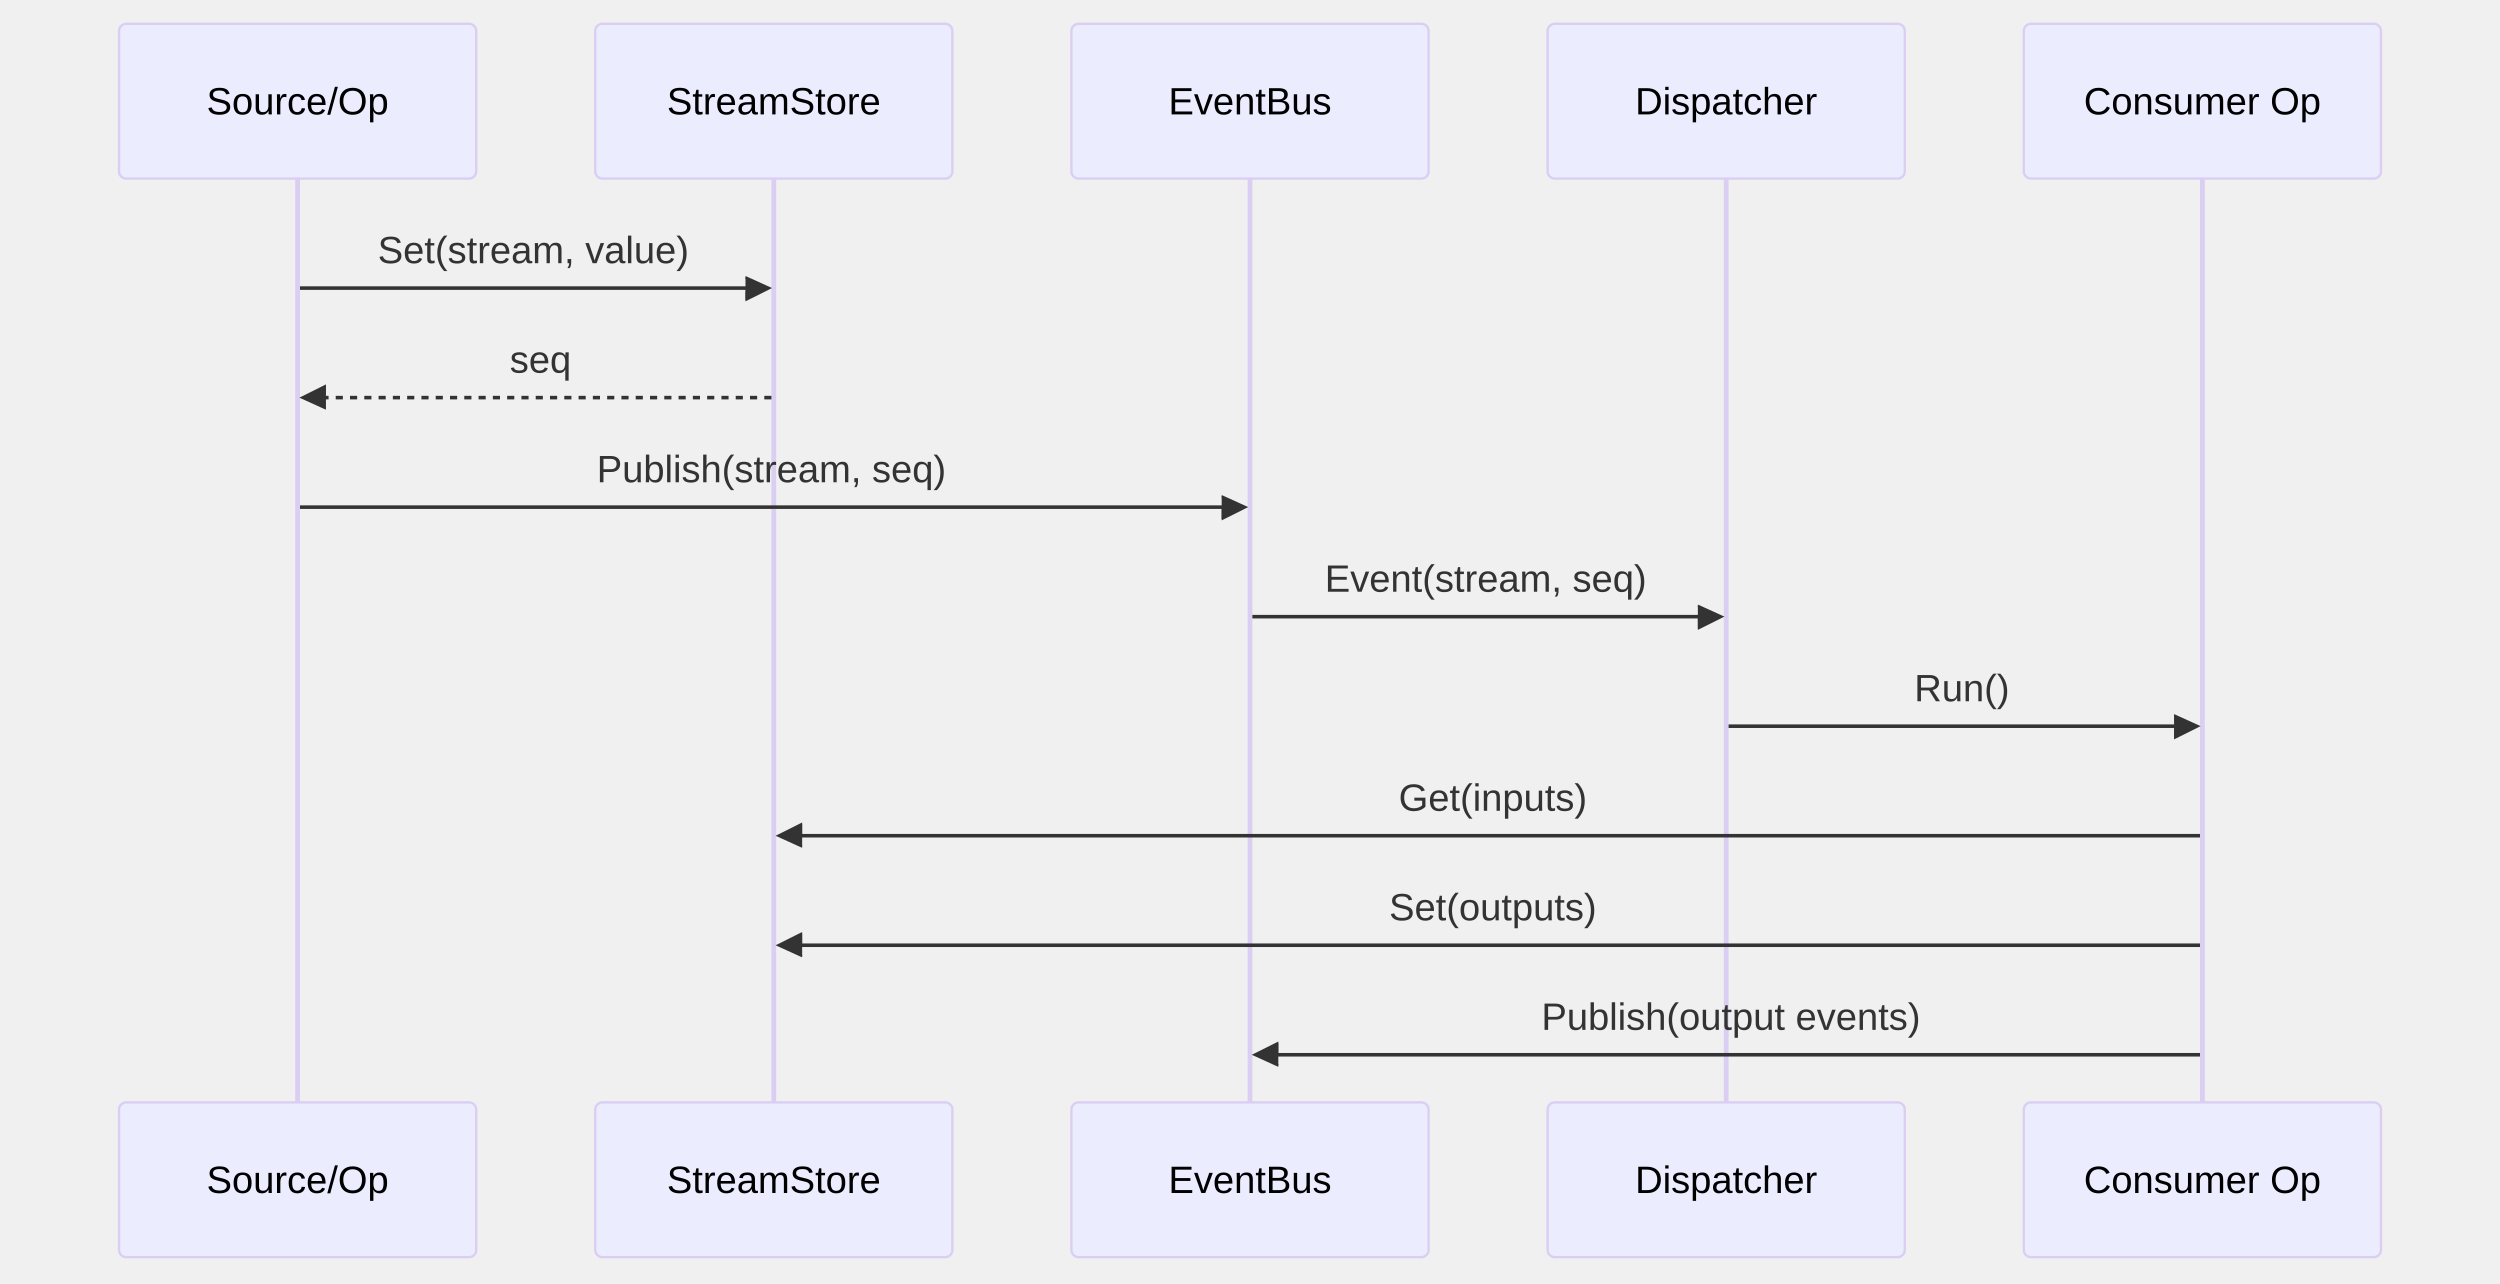
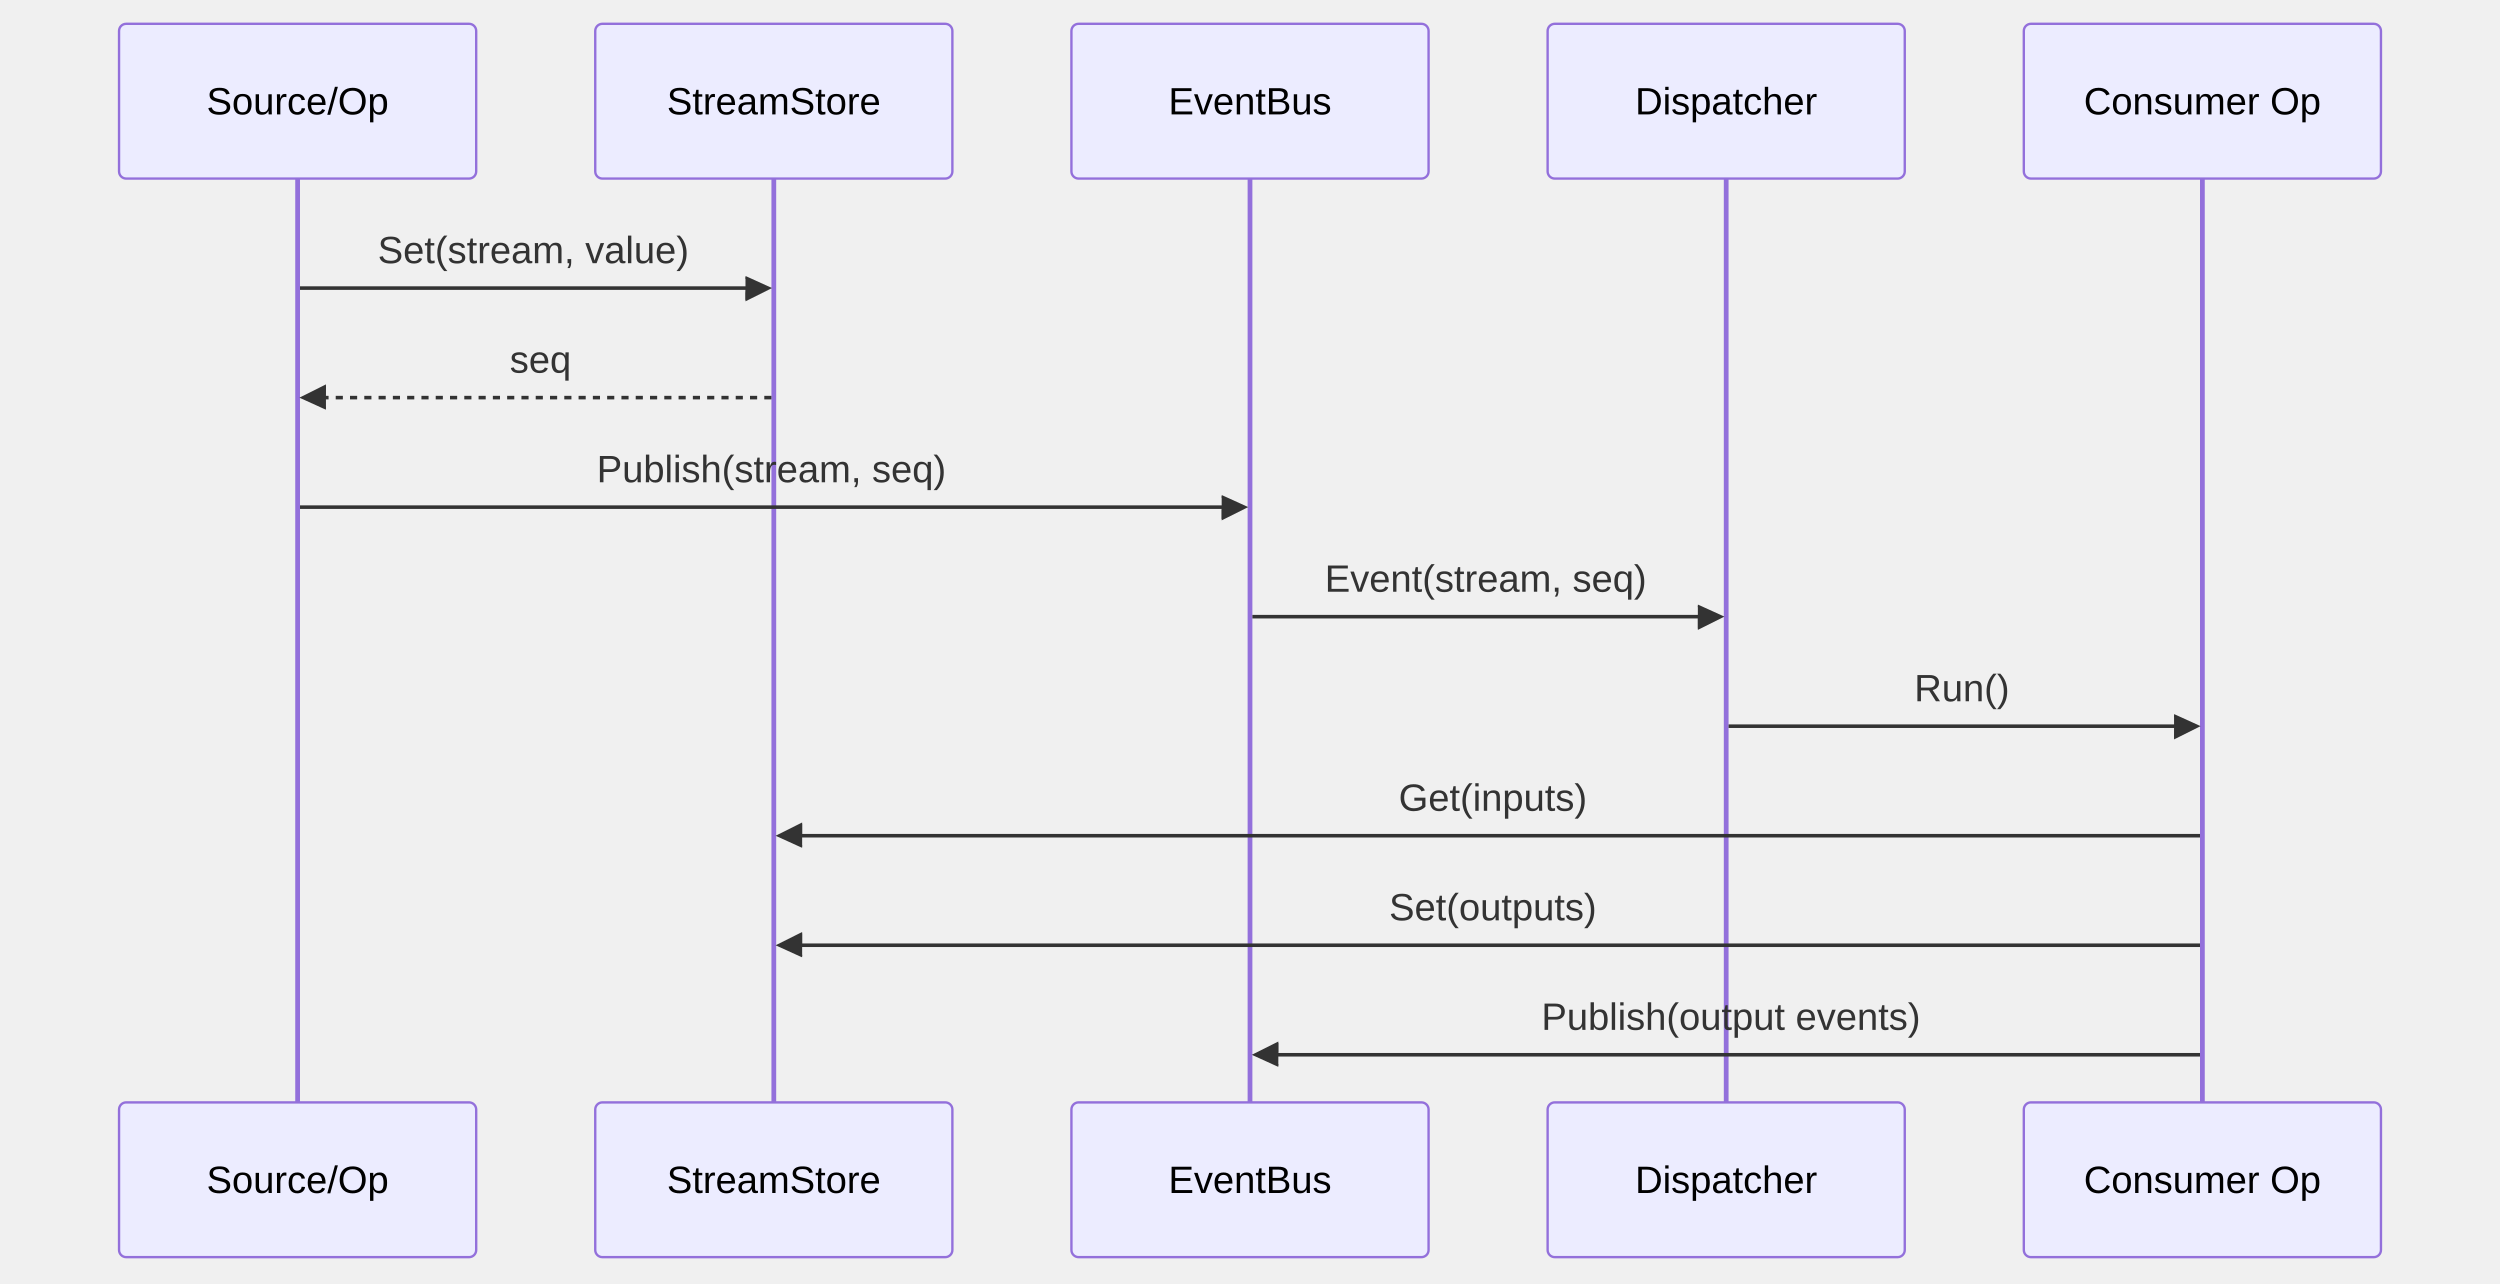
<svg xmlns="http://www.w3.org/2000/svg" id="my-svg" width="100%" style="max-width: 1050px; background-color: white;" viewBox="-50 -10 1050 539" role="graphics-document document" aria-roledescription="sequence">
  <g>
    <rect x="800" y="453" fill="#eaeaea" stroke="#666" width="150" height="65" name="C" rx="3" ry="3" class="actor actor-bottom" />
    <text x="875" y="485.5" dominant-baseline="central" alignment-baseline="central" class="actor actor-box" style="text-anchor: middle; font-size: 16px; font-weight: 400;">
      <tspan x="875" dy="0">Consumer Op</tspan>
    </text>
  </g>
  <g>
    <rect x="600" y="453" fill="#eaeaea" stroke="#666" width="150" height="65" name="D" rx="3" ry="3" class="actor actor-bottom" />
    <text x="675" y="485.5" dominant-baseline="central" alignment-baseline="central" class="actor actor-box" style="text-anchor: middle; font-size: 16px; font-weight: 400;">
      <tspan x="675" dy="0">Dispatcher</tspan>
    </text>
  </g>
  <g>
    <rect x="400" y="453" fill="#eaeaea" stroke="#666" width="150" height="65" name="Bus" rx="3" ry="3" class="actor actor-bottom" />
    <text x="475" y="485.5" dominant-baseline="central" alignment-baseline="central" class="actor actor-box" style="text-anchor: middle; font-size: 16px; font-weight: 400;">
      <tspan x="475" dy="0">EventBus</tspan>
    </text>
  </g>
  <g>
    <rect x="200" y="453" fill="#eaeaea" stroke="#666" width="150" height="65" name="Store" rx="3" ry="3" class="actor actor-bottom" />
    <text x="275" y="485.5" dominant-baseline="central" alignment-baseline="central" class="actor actor-box" style="text-anchor: middle; font-size: 16px; font-weight: 400;">
      <tspan x="275" dy="0">StreamStore</tspan>
    </text>
  </g>
  <g>
    <rect x="0" y="453" fill="#eaeaea" stroke="#666" width="150" height="65" name="S" rx="3" ry="3" class="actor actor-bottom" />
    <text x="75" y="485.5" dominant-baseline="central" alignment-baseline="central" class="actor actor-box" style="text-anchor: middle; font-size: 16px; font-weight: 400;">
      <tspan x="75" dy="0">Source/Op</tspan>
    </text>
  </g>
  <g>
-     <line id="actor4" x1="875" y1="65" x2="875" y2="453" class="actor-line 200" stroke-width="0.5px" stroke="#999" name="C" />
-     <g id="root-4">
+     <line id="actor4" x1="875" y1="65" x2="875" y2="453" class="actor-line 200" stroke-width="0.5px" stroke="#999" name="C" data-et="life-line" data-id="C" />
+     <g id="root-4" data-et="participant" data-type="participant" data-id="C">
      <rect x="800" y="0" fill="#eaeaea" stroke="#666" width="150" height="65" name="C" rx="3" ry="3" class="actor actor-top" />
      <text x="875" y="32.5" dominant-baseline="central" alignment-baseline="central" class="actor actor-box" style="text-anchor: middle; font-size: 16px; font-weight: 400;">
        <tspan x="875" dy="0">Consumer Op</tspan>
      </text>
    </g>
  </g>
  <g>
-     <line id="actor3" x1="675" y1="65" x2="675" y2="453" class="actor-line 200" stroke-width="0.5px" stroke="#999" name="D" />
-     <g id="root-3">
+     <line id="actor3" x1="675" y1="65" x2="675" y2="453" class="actor-line 200" stroke-width="0.5px" stroke="#999" name="D" data-et="life-line" data-id="D" />
+     <g id="root-3" data-et="participant" data-type="participant" data-id="D">
      <rect x="600" y="0" fill="#eaeaea" stroke="#666" width="150" height="65" name="D" rx="3" ry="3" class="actor actor-top" />
      <text x="675" y="32.5" dominant-baseline="central" alignment-baseline="central" class="actor actor-box" style="text-anchor: middle; font-size: 16px; font-weight: 400;">
        <tspan x="675" dy="0">Dispatcher</tspan>
      </text>
    </g>
  </g>
  <g>
-     <line id="actor2" x1="475" y1="65" x2="475" y2="453" class="actor-line 200" stroke-width="0.5px" stroke="#999" name="Bus" />
-     <g id="root-2">
+     <line id="actor2" x1="475" y1="65" x2="475" y2="453" class="actor-line 200" stroke-width="0.5px" stroke="#999" name="Bus" data-et="life-line" data-id="Bus" />
+     <g id="root-2" data-et="participant" data-type="participant" data-id="Bus">
      <rect x="400" y="0" fill="#eaeaea" stroke="#666" width="150" height="65" name="Bus" rx="3" ry="3" class="actor actor-top" />
      <text x="475" y="32.5" dominant-baseline="central" alignment-baseline="central" class="actor actor-box" style="text-anchor: middle; font-size: 16px; font-weight: 400;">
        <tspan x="475" dy="0">EventBus</tspan>
      </text>
    </g>
  </g>
  <g>
-     <line id="actor1" x1="275" y1="65" x2="275" y2="453" class="actor-line 200" stroke-width="0.5px" stroke="#999" name="Store" />
-     <g id="root-1">
+     <line id="actor1" x1="275" y1="65" x2="275" y2="453" class="actor-line 200" stroke-width="0.5px" stroke="#999" name="Store" data-et="life-line" data-id="Store" />
+     <g id="root-1" data-et="participant" data-type="participant" data-id="Store">
      <rect x="200" y="0" fill="#eaeaea" stroke="#666" width="150" height="65" name="Store" rx="3" ry="3" class="actor actor-top" />
      <text x="275" y="32.5" dominant-baseline="central" alignment-baseline="central" class="actor actor-box" style="text-anchor: middle; font-size: 16px; font-weight: 400;">
        <tspan x="275" dy="0">StreamStore</tspan>
      </text>
    </g>
  </g>
  <g>
-     <line id="actor0" x1="75" y1="65" x2="75" y2="453" class="actor-line 200" stroke-width="0.5px" stroke="#999" name="S" />
-     <g id="root-0">
+     <line id="actor0" x1="75" y1="65" x2="75" y2="453" class="actor-line 200" stroke-width="0.5px" stroke="#999" name="S" data-et="life-line" data-id="S" />
+     <g id="root-0" data-et="participant" data-type="participant" data-id="S">
      <rect x="0" y="0" fill="#eaeaea" stroke="#666" width="150" height="65" name="S" rx="3" ry="3" class="actor actor-top" />
      <text x="75" y="32.5" dominant-baseline="central" alignment-baseline="central" class="actor actor-box" style="text-anchor: middle; font-size: 16px; font-weight: 400;">
        <tspan x="75" dy="0">Source/Op</tspan>
      </text>
    </g>
  </g>
-   <style>#my-svg{font-family:"trebuchet ms",verdana,arial,sans-serif;font-size:16px;fill:#333;}@keyframes edge-animation-frame{from{stroke-dashoffset:0;}}@keyframes dash{to{stroke-dashoffset:0;}}#my-svg .edge-animation-slow{stroke-dasharray:9,5!important;stroke-dashoffset:900;animation:dash 50s linear infinite;stroke-linecap:round;}#my-svg .edge-animation-fast{stroke-dasharray:9,5!important;stroke-dashoffset:900;animation:dash 20s linear infinite;stroke-linecap:round;}#my-svg .error-icon{fill:#552222;}#my-svg .error-text{fill:#552222;stroke:#552222;}#my-svg .edge-thickness-normal{stroke-width:1px;}#my-svg .edge-thickness-thick{stroke-width:3.5px;}#my-svg .edge-pattern-solid{stroke-dasharray:0;}#my-svg .edge-thickness-invisible{stroke-width:0;fill:none;}#my-svg .edge-pattern-dashed{stroke-dasharray:3;}#my-svg .edge-pattern-dotted{stroke-dasharray:2;}#my-svg .marker{fill:#333333;stroke:#333333;}#my-svg .marker.cross{stroke:#333333;}#my-svg svg{font-family:"trebuchet ms",verdana,arial,sans-serif;font-size:16px;}#my-svg p{margin:0;}#my-svg .actor{stroke:hsl(259.626, 59.777%, 87.902%);fill:#ECECFF;}#my-svg text.actor&gt;tspan{fill:black;stroke:none;}#my-svg .actor-line{stroke:hsl(259.626, 59.777%, 87.902%);}#my-svg .innerArc{stroke-width:1.5;stroke-dasharray:none;}#my-svg .messageLine0{stroke-width:1.5;stroke-dasharray:none;stroke:#333;}#my-svg .messageLine1{stroke-width:1.5;stroke-dasharray:2,2;stroke:#333;}#my-svg #arrowhead path{fill:#333;stroke:#333;}#my-svg .sequenceNumber{fill:white;}#my-svg #sequencenumber{fill:#333;}#my-svg #crosshead path{fill:#333;stroke:#333;}#my-svg .messageText{fill:#333;stroke:none;}#my-svg .labelBox{stroke:hsl(259.626, 59.777%, 87.902%);fill:#ECECFF;}#my-svg .labelText,#my-svg .labelText&gt;tspan{fill:black;stroke:none;}#my-svg .loopText,#my-svg .loopText&gt;tspan{fill:black;stroke:none;}#my-svg .loopLine{stroke-width:2px;stroke-dasharray:2,2;stroke:hsl(259.626, 59.777%, 87.902%);fill:hsl(259.626, 59.777%, 87.902%);}#my-svg .note{stroke:#aaaa33;fill:#fff5ad;}#my-svg .noteText,#my-svg .noteText&gt;tspan{fill:black;stroke:none;}#my-svg .activation0{fill:#f4f4f4;stroke:#666;}#my-svg .activation1{fill:#f4f4f4;stroke:#666;}#my-svg .activation2{fill:#f4f4f4;stroke:#666;}#my-svg .actorPopupMenu{position:absolute;}#my-svg .actorPopupMenuPanel{position:absolute;fill:#ECECFF;box-shadow:0px 8px 16px 0px rgba(0,0,0,0.2);filter:drop-shadow(3px 5px 2px rgb(0 0 0 / 0.4));}#my-svg .actor-man line{stroke:hsl(259.626, 59.777%, 87.902%);fill:#ECECFF;}#my-svg .actor-man circle,#my-svg line{stroke:hsl(259.626, 59.777%, 87.902%);fill:#ECECFF;stroke-width:2px;}#my-svg :root{--mermaid-font-family:"trebuchet ms",verdana,arial,sans-serif;}</style>
+   <style>#my-svg{font-family:"trebuchet ms",verdana,arial,sans-serif;font-size:16px;fill:#333;}@keyframes edge-animation-frame{from{stroke-dashoffset:0;}}@keyframes dash{to{stroke-dashoffset:0;}}#my-svg .edge-animation-slow{stroke-dasharray:9,5!important;stroke-dashoffset:900;animation:dash 50s linear infinite;stroke-linecap:round;}#my-svg .edge-animation-fast{stroke-dasharray:9,5!important;stroke-dashoffset:900;animation:dash 20s linear infinite;stroke-linecap:round;}#my-svg .error-icon{fill:#552222;}#my-svg .error-text{fill:#552222;stroke:#552222;}#my-svg .edge-thickness-normal{stroke-width:1px;}#my-svg .edge-thickness-thick{stroke-width:3.5px;}#my-svg .edge-pattern-solid{stroke-dasharray:0;}#my-svg .edge-thickness-invisible{stroke-width:0;fill:none;}#my-svg .edge-pattern-dashed{stroke-dasharray:3;}#my-svg .edge-pattern-dotted{stroke-dasharray:2;}#my-svg .marker{fill:#333333;stroke:#333333;}#my-svg .marker.cross{stroke:#333333;}#my-svg svg{font-family:"trebuchet ms",verdana,arial,sans-serif;font-size:16px;}#my-svg p{margin:0;}#my-svg .actor{stroke:#9370DB;fill:#ECECFF;stroke-width:1;}#my-svg rect.actor.outer-path[data-look="neo"]{filter:drop-shadow(1px 2px 2px rgba(185, 185, 185, 1));}#my-svg rect.note[data-look="neo"]{stroke:#aaaa33;fill:#fff5ad;filter:drop-shadow(1px 2px 2px rgba(185, 185, 185, 1));}#my-svg text.actor&gt;tspan{fill:black;stroke:none;}#my-svg .actor-line{stroke:#9370DB;}#my-svg .innerArc{stroke-width:1.5;stroke-dasharray:none;}#my-svg .messageLine0{stroke-width:1.5;stroke-dasharray:none;stroke:#333;}#my-svg .messageLine1{stroke-width:1.5;stroke-dasharray:2,2;stroke:#333;}#my-svg [id$="-arrowhead"] path{fill:#333;stroke:#333;}#my-svg .sequenceNumber{fill:white;}#my-svg [id$="-sequencenumber"]{fill:#333;}#my-svg [id$="-crosshead"] path{fill:#333;stroke:#333;}#my-svg .messageText{fill:#333;stroke:none;}#my-svg .labelBox{stroke:#9370DB;fill:#ECECFF;filter:none;}#my-svg .labelText,#my-svg .labelText&gt;tspan{fill:black;stroke:none;}#my-svg .loopText,#my-svg .loopText&gt;tspan{fill:black;stroke:none;}#my-svg .loopLine{stroke-width:2px;stroke-dasharray:2,2;stroke:#9370DB;fill:#9370DB;}#my-svg .note{stroke:#aaaa33;fill:#fff5ad;}#my-svg .noteText,#my-svg .noteText&gt;tspan{fill:black;stroke:none;font-weight:normal;}#my-svg .activation0{fill:#f4f4f4;stroke:#666;}#my-svg .activation1{fill:#f4f4f4;stroke:#666;}#my-svg .activation2{fill:#f4f4f4;stroke:#666;}#my-svg .actorPopupMenu{position:absolute;}#my-svg .actorPopupMenuPanel{position:absolute;fill:#ECECFF;box-shadow:0px 8px 16px 0px rgba(0,0,0,0.2);filter:drop-shadow(3px 5px 2px rgb(0 0 0 / 0.4));}#my-svg .actor-man circle,#my-svg line{fill:#ECECFF;stroke-width:2px;}#my-svg g rect.rect{filter:drop-shadow(1px 2px 2px rgba(185, 185, 185, 1));stroke:#9370DB;}#my-svg .node .neo-node{stroke:#9370DB;}#my-svg [data-look="neo"].node rect,#my-svg [data-look="neo"].cluster rect,#my-svg [data-look="neo"].node polygon{stroke:#9370DB;filter:drop-shadow(1px 2px 2px rgba(185, 185, 185, 1));}#my-svg [data-look="neo"].node path{stroke:#9370DB;stroke-width:1px;}#my-svg [data-look="neo"].node .outer-path{filter:drop-shadow(1px 2px 2px rgba(185, 185, 185, 1));}#my-svg [data-look="neo"].node .neo-line path{stroke:#9370DB;filter:none;}#my-svg [data-look="neo"].node circle{stroke:#9370DB;filter:drop-shadow(1px 2px 2px rgba(185, 185, 185, 1));}#my-svg [data-look="neo"].node circle .state-start{fill:#000000;}#my-svg [data-look="neo"].icon-shape .icon{fill:#9370DB;filter:drop-shadow(1px 2px 2px rgba(185, 185, 185, 1));}#my-svg [data-look="neo"].icon-shape .icon-neo path{stroke:#9370DB;filter:drop-shadow(1px 2px 2px rgba(185, 185, 185, 1));}#my-svg :root{--mermaid-font-family:"trebuchet ms",verdana,arial,sans-serif;}</style>
  <g />
  <defs>
-     <symbol id="computer" width="24" height="24">
+     <symbol id="my-svg-computer" width="24" height="24">
      <path transform="scale(.5)" d="M2 2v13h20v-13h-20zm18 11h-16v-9h16v9zm-10.228 6l.466-1h3.524l.467 1h-4.457zm14.228 3h-24l2-6h2.104l-1.33 4h18.45l-1.297-4h2.073l2 6zm-5-10h-14v-7h14v7z" />
    </symbol>
  </defs>
  <defs>
-     <symbol id="database" fill-rule="evenodd" clip-rule="evenodd">
+     <symbol id="my-svg-database" fill-rule="evenodd" clip-rule="evenodd">
      <path transform="scale(.5)" d="M12.258.001l.256.004.255.005.253.008.251.01.249.012.247.015.246.016.242.019.241.02.239.023.236.024.233.027.231.028.229.031.225.032.223.034.22.036.217.038.214.04.211.041.208.043.205.045.201.046.198.048.194.05.191.051.187.053.183.054.18.056.175.057.172.059.168.06.163.061.16.063.155.064.15.066.074.033.073.033.071.034.07.034.069.035.068.035.067.035.066.035.064.036.064.036.062.036.06.036.06.037.058.037.058.037.055.038.055.038.053.038.052.038.051.039.05.039.048.039.047.039.045.04.044.04.043.04.041.04.04.041.039.041.037.041.036.041.034.041.033.042.032.042.03.042.029.042.027.042.026.043.024.043.023.043.021.043.02.043.018.044.017.043.015.044.013.044.012.044.011.045.009.044.007.045.006.045.004.045.002.045.001.045v17l-.001.045-.002.045-.004.045-.006.045-.007.045-.009.044-.011.045-.012.044-.013.044-.015.044-.017.043-.018.044-.02.043-.021.043-.023.043-.024.043-.026.043-.027.042-.029.042-.03.042-.032.042-.033.042-.034.041-.036.041-.037.041-.039.041-.04.041-.041.04-.043.04-.044.04-.045.04-.047.039-.048.039-.05.039-.051.039-.052.038-.053.038-.055.038-.055.038-.058.037-.058.037-.06.037-.06.036-.062.036-.064.036-.064.036-.066.035-.067.035-.068.035-.069.035-.07.034-.071.034-.073.033-.074.033-.15.066-.155.064-.16.063-.163.061-.168.06-.172.059-.175.057-.18.056-.183.054-.187.053-.191.051-.194.05-.198.048-.201.046-.205.045-.208.043-.211.041-.214.04-.217.038-.22.036-.223.034-.225.032-.229.031-.231.028-.233.027-.236.024-.239.023-.241.02-.242.019-.246.016-.247.015-.249.012-.251.01-.253.008-.255.005-.256.004-.258.001-.258-.001-.256-.004-.255-.005-.253-.008-.251-.01-.249-.012-.247-.015-.245-.016-.243-.019-.241-.02-.238-.023-.236-.024-.234-.027-.231-.028-.228-.031-.226-.032-.223-.034-.22-.036-.217-.038-.214-.04-.211-.041-.208-.043-.204-.045-.201-.046-.198-.048-.195-.05-.19-.051-.187-.053-.184-.054-.179-.056-.176-.057-.172-.059-.167-.06-.164-.061-.159-.063-.155-.064-.151-.066-.074-.033-.072-.033-.072-.034-.07-.034-.069-.035-.068-.035-.067-.035-.066-.035-.064-.036-.063-.036-.062-.036-.061-.036-.06-.037-.058-.037-.057-.037-.056-.038-.055-.038-.053-.038-.052-.038-.051-.039-.049-.039-.049-.039-.046-.039-.046-.04-.044-.04-.043-.04-.041-.04-.04-.041-.039-.041-.037-.041-.036-.041-.034-.041-.033-.042-.032-.042-.03-.042-.029-.042-.027-.042-.026-.043-.024-.043-.023-.043-.021-.043-.02-.043-.018-.044-.017-.043-.015-.044-.013-.044-.012-.044-.011-.045-.009-.044-.007-.045-.006-.045-.004-.045-.002-.045-.001-.045v-17l.001-.045.002-.045.004-.045.006-.045.007-.045.009-.044.011-.045.012-.044.013-.044.015-.044.017-.043.018-.044.02-.043.021-.043.023-.043.024-.043.026-.043.027-.042.029-.042.03-.042.032-.042.033-.042.034-.041.036-.041.037-.041.039-.041.04-.041.041-.04.043-.04.044-.04.046-.04.046-.039.049-.039.049-.039.051-.039.052-.038.053-.038.055-.038.056-.038.057-.037.058-.037.06-.037.061-.036.062-.036.063-.036.064-.036.066-.035.067-.035.068-.035.069-.035.07-.034.072-.034.072-.033.074-.033.151-.066.155-.064.159-.063.164-.061.167-.06.172-.059.176-.057.179-.056.184-.054.187-.053.19-.051.195-.05.198-.048.201-.046.204-.045.208-.043.211-.041.214-.04.217-.038.22-.036.223-.034.226-.032.228-.031.231-.028.234-.027.236-.024.238-.023.241-.02.243-.019.245-.016.247-.015.249-.012.251-.01.253-.008.255-.005.256-.004.258-.001.258.001zm-9.258 20.499v.01l.001.021.003.021.004.022.005.021.006.022.007.022.009.023.01.022.011.023.012.023.013.023.015.023.016.024.017.023.018.024.019.024.021.024.022.025.023.024.024.025.052.049.056.05.061.051.066.051.07.051.075.051.079.052.084.052.088.052.092.052.097.052.102.051.105.052.11.052.114.051.119.051.123.051.127.05.131.05.135.05.139.048.144.049.147.047.152.047.155.047.16.045.163.045.167.043.171.043.176.041.178.041.183.039.187.039.19.037.194.035.197.035.202.033.204.031.209.03.212.029.216.027.219.025.222.024.226.021.23.02.233.018.236.016.24.015.243.012.246.01.249.008.253.005.256.004.259.001.26-.001.257-.004.254-.005.25-.008.247-.011.244-.012.241-.014.237-.016.233-.018.231-.021.226-.021.224-.024.22-.026.216-.027.212-.028.21-.031.205-.031.202-.034.198-.034.194-.036.191-.037.187-.039.183-.04.179-.04.175-.042.172-.043.168-.044.163-.045.16-.046.155-.046.152-.047.148-.048.143-.049.139-.049.136-.05.131-.05.126-.05.123-.051.118-.052.114-.051.11-.052.106-.052.101-.052.096-.052.092-.052.088-.053.083-.051.079-.052.074-.052.07-.051.065-.051.06-.051.056-.05.051-.05.023-.024.023-.025.021-.024.02-.024.019-.024.018-.024.017-.024.015-.023.014-.024.013-.023.012-.023.01-.023.01-.022.008-.022.006-.022.006-.022.004-.022.004-.021.001-.021.001-.021v-4.127l-.077.055-.08.053-.083.054-.085.053-.087.052-.09.052-.093.051-.095.05-.097.05-.1.049-.102.049-.105.048-.106.047-.109.047-.111.046-.114.045-.115.045-.118.044-.12.043-.122.042-.124.042-.126.041-.128.04-.13.04-.132.038-.134.038-.135.037-.138.037-.139.035-.142.035-.143.034-.144.033-.147.032-.148.031-.15.03-.151.03-.153.029-.154.027-.156.027-.158.026-.159.025-.161.024-.162.023-.163.022-.165.021-.166.02-.167.019-.169.018-.169.017-.171.016-.173.015-.173.014-.175.013-.175.012-.177.011-.178.01-.179.008-.179.008-.181.006-.182.005-.182.004-.184.003-.184.002h-.37l-.184-.002-.184-.003-.182-.004-.182-.005-.181-.006-.179-.008-.179-.008-.178-.01-.176-.011-.176-.012-.175-.013-.173-.014-.172-.015-.171-.016-.17-.017-.169-.018-.167-.019-.166-.02-.165-.021-.163-.022-.162-.023-.161-.024-.159-.025-.157-.026-.156-.027-.155-.027-.153-.029-.151-.03-.15-.03-.148-.031-.146-.032-.145-.033-.143-.034-.141-.035-.14-.035-.137-.037-.136-.037-.134-.038-.132-.038-.13-.04-.128-.04-.126-.041-.124-.042-.122-.042-.12-.044-.117-.043-.116-.045-.113-.045-.112-.046-.109-.047-.106-.047-.105-.048-.102-.049-.1-.049-.097-.05-.095-.05-.093-.052-.09-.051-.087-.052-.085-.053-.083-.054-.08-.054-.077-.054v4.127zm0-5.654v.011l.001.021.003.021.004.021.005.022.006.022.007.022.009.022.01.022.011.023.012.023.013.023.015.024.016.023.017.024.018.024.019.024.021.024.022.024.023.025.024.024.052.05.056.05.061.05.066.051.07.051.075.052.079.051.084.052.088.052.092.052.097.052.102.052.105.052.11.051.114.051.119.052.123.05.127.051.131.05.135.049.139.049.144.048.147.048.152.047.155.046.16.045.163.045.167.044.171.042.176.042.178.04.183.04.187.038.19.037.194.036.197.034.202.033.204.032.209.03.212.028.216.027.219.025.222.024.226.022.23.02.233.018.236.016.24.014.243.012.246.01.249.008.253.006.256.003.259.001.26-.001.257-.003.254-.006.25-.008.247-.01.244-.012.241-.015.237-.016.233-.018.231-.02.226-.022.224-.024.22-.025.216-.027.212-.029.21-.03.205-.032.202-.033.198-.035.194-.036.191-.037.187-.039.183-.039.179-.041.175-.042.172-.043.168-.044.163-.045.16-.045.155-.047.152-.047.148-.048.143-.048.139-.05.136-.049.131-.05.126-.051.123-.051.118-.051.114-.052.11-.052.106-.052.101-.052.096-.052.092-.052.088-.052.083-.052.079-.052.074-.051.07-.052.065-.051.06-.05.056-.051.051-.049.023-.025.023-.024.021-.025.02-.024.019-.024.018-.024.017-.024.015-.023.014-.023.013-.024.012-.022.01-.023.01-.023.008-.022.006-.022.006-.022.004-.021.004-.022.001-.021.001-.021v-4.139l-.077.054-.08.054-.083.054-.085.052-.087.053-.09.051-.093.051-.095.051-.097.05-.1.049-.102.049-.105.048-.106.047-.109.047-.111.046-.114.045-.115.044-.118.044-.12.044-.122.042-.124.042-.126.041-.128.04-.13.039-.132.039-.134.038-.135.037-.138.036-.139.036-.142.035-.143.033-.144.033-.147.033-.148.031-.15.03-.151.03-.153.028-.154.028-.156.027-.158.026-.159.025-.161.024-.162.023-.163.022-.165.021-.166.02-.167.019-.169.018-.169.017-.171.016-.173.015-.173.014-.175.013-.175.012-.177.011-.178.009-.179.009-.179.007-.181.007-.182.005-.182.004-.184.003-.184.002h-.37l-.184-.002-.184-.003-.182-.004-.182-.005-.181-.007-.179-.007-.179-.009-.178-.009-.176-.011-.176-.012-.175-.013-.173-.014-.172-.015-.171-.016-.17-.017-.169-.018-.167-.019-.166-.02-.165-.021-.163-.022-.162-.023-.161-.024-.159-.025-.157-.026-.156-.027-.155-.028-.153-.028-.151-.03-.15-.03-.148-.031-.146-.033-.145-.033-.143-.033-.141-.035-.14-.036-.137-.036-.136-.037-.134-.038-.132-.039-.13-.039-.128-.04-.126-.041-.124-.042-.122-.043-.12-.043-.117-.044-.116-.044-.113-.046-.112-.046-.109-.046-.106-.047-.105-.048-.102-.049-.1-.049-.097-.05-.095-.051-.093-.051-.09-.051-.087-.053-.085-.052-.083-.054-.08-.054-.077-.054v4.139zm0-5.666v.011l.001.02.003.022.004.021.005.022.006.021.007.022.009.023.01.022.011.023.012.023.013.023.015.023.016.024.017.024.018.023.019.024.021.025.022.024.023.024.024.025.052.05.056.05.061.05.066.051.07.051.075.052.079.051.084.052.088.052.092.052.097.052.102.052.105.051.11.052.114.051.119.051.123.051.127.05.131.05.135.05.139.049.144.048.147.048.152.047.155.046.16.045.163.045.167.043.171.043.176.042.178.04.183.04.187.038.19.037.194.036.197.034.202.033.204.032.209.03.212.028.216.027.219.025.222.024.226.021.23.02.233.018.236.017.24.014.243.012.246.01.249.008.253.006.256.003.259.001.26-.001.257-.003.254-.006.25-.008.247-.01.244-.013.241-.014.237-.016.233-.018.231-.02.226-.022.224-.024.22-.025.216-.027.212-.029.21-.03.205-.032.202-.033.198-.035.194-.036.191-.037.187-.039.183-.039.179-.041.175-.042.172-.043.168-.044.163-.045.16-.045.155-.047.152-.047.148-.048.143-.049.139-.049.136-.049.131-.051.126-.05.123-.051.118-.052.114-.051.11-.052.106-.052.101-.052.096-.052.092-.052.088-.052.083-.052.079-.052.074-.052.07-.051.065-.051.06-.051.056-.05.051-.049.023-.025.023-.025.021-.024.02-.024.019-.024.018-.024.017-.024.015-.023.014-.024.013-.023.012-.023.01-.022.01-.023.008-.022.006-.022.006-.022.004-.022.004-.021.001-.021.001-.021v-4.153l-.077.054-.08.054-.083.053-.085.053-.087.053-.09.051-.093.051-.095.051-.097.05-.1.049-.102.048-.105.048-.106.048-.109.046-.111.046-.114.046-.115.044-.118.044-.12.043-.122.043-.124.042-.126.041-.128.04-.13.039-.132.039-.134.038-.135.037-.138.036-.139.036-.142.034-.143.034-.144.033-.147.032-.148.032-.15.03-.151.03-.153.028-.154.028-.156.027-.158.026-.159.024-.161.024-.162.023-.163.023-.165.021-.166.02-.167.019-.169.018-.169.017-.171.016-.173.015-.173.014-.175.013-.175.012-.177.01-.178.01-.179.009-.179.007-.181.006-.182.006-.182.004-.184.003-.184.001-.185.001-.185-.001-.184-.001-.184-.003-.182-.004-.182-.006-.181-.006-.179-.007-.179-.009-.178-.01-.176-.01-.176-.012-.175-.013-.173-.014-.172-.015-.171-.016-.17-.017-.169-.018-.167-.019-.166-.02-.165-.021-.163-.023-.162-.023-.161-.024-.159-.024-.157-.026-.156-.027-.155-.028-.153-.028-.151-.03-.15-.03-.148-.032-.146-.032-.145-.033-.143-.034-.141-.034-.14-.036-.137-.036-.136-.037-.134-.038-.132-.039-.13-.039-.128-.041-.126-.041-.124-.041-.122-.043-.12-.043-.117-.044-.116-.044-.113-.046-.112-.046-.109-.046-.106-.048-.105-.048-.102-.048-.1-.05-.097-.049-.095-.051-.093-.051-.09-.052-.087-.052-.085-.053-.083-.053-.08-.054-.077-.054v4.153zm8.74-8.179l-.257.004-.254.005-.25.008-.247.011-.244.012-.241.014-.237.016-.233.018-.231.021-.226.022-.224.023-.22.026-.216.027-.212.028-.21.031-.205.032-.202.033-.198.034-.194.036-.191.038-.187.038-.183.04-.179.041-.175.042-.172.043-.168.043-.163.045-.16.046-.155.046-.152.048-.148.048-.143.048-.139.049-.136.05-.131.05-.126.051-.123.051-.118.051-.114.052-.11.052-.106.052-.101.052-.096.052-.092.052-.088.052-.083.052-.079.052-.074.051-.07.052-.065.051-.06.05-.056.05-.051.05-.023.025-.023.024-.021.024-.02.025-.019.024-.018.024-.017.023-.015.024-.014.023-.013.023-.012.023-.01.023-.01.022-.008.022-.006.023-.006.021-.004.022-.004.021-.001.021-.001.021.001.021.001.021.004.021.004.022.006.021.006.023.008.022.01.022.01.023.012.023.013.023.014.023.015.024.017.023.018.024.019.024.02.025.021.024.023.024.023.025.051.05.056.05.06.05.065.051.07.052.074.051.079.052.083.052.088.052.092.052.096.052.101.052.106.052.11.052.114.052.118.051.123.051.126.051.131.05.136.05.139.049.143.048.148.048.152.048.155.046.16.046.163.045.168.043.172.043.175.042.179.041.183.04.187.038.191.038.194.036.198.034.202.033.205.032.21.031.212.028.216.027.22.026.224.023.226.022.231.021.233.018.237.016.241.014.244.012.247.011.25.008.254.005.257.004.26.001.26-.001.257-.004.254-.005.25-.008.247-.011.244-.012.241-.014.237-.016.233-.018.231-.021.226-.022.224-.023.22-.026.216-.027.212-.028.21-.031.205-.032.202-.033.198-.034.194-.036.191-.038.187-.038.183-.04.179-.041.175-.042.172-.043.168-.043.163-.045.16-.046.155-.046.152-.048.148-.048.143-.048.139-.049.136-.05.131-.05.126-.051.123-.051.118-.051.114-.052.11-.052.106-.052.101-.052.096-.052.092-.052.088-.052.083-.052.079-.052.074-.051.07-.052.065-.051.06-.05.056-.05.051-.05.023-.025.023-.024.021-.024.02-.025.019-.024.018-.024.017-.023.015-.024.014-.023.013-.023.012-.023.01-.023.01-.022.008-.022.006-.023.006-.021.004-.022.004-.021.001-.021.001-.021-.001-.021-.001-.021-.004-.021-.004-.022-.006-.021-.006-.023-.008-.022-.01-.022-.01-.023-.012-.023-.013-.023-.014-.023-.015-.024-.017-.023-.018-.024-.019-.024-.02-.025-.021-.024-.023-.024-.023-.025-.051-.05-.056-.05-.06-.05-.065-.051-.07-.052-.074-.051-.079-.052-.083-.052-.088-.052-.092-.052-.096-.052-.101-.052-.106-.052-.11-.052-.114-.052-.118-.051-.123-.051-.126-.051-.131-.05-.136-.05-.139-.049-.143-.048-.148-.048-.152-.048-.155-.046-.16-.046-.163-.045-.168-.043-.172-.043-.175-.042-.179-.041-.183-.04-.187-.038-.191-.038-.194-.036-.198-.034-.202-.033-.205-.032-.21-.031-.212-.028-.216-.027-.22-.026-.224-.023-.226-.022-.231-.021-.233-.018-.237-.016-.241-.014-.244-.012-.247-.011-.25-.008-.254-.005-.257-.004-.26-.001-.26.001z" />
    </symbol>
  </defs>
  <defs>
-     <symbol id="clock" width="24" height="24">
+     <symbol id="my-svg-clock" width="24" height="24">
      <path transform="scale(.5)" d="M12 2c5.514 0 10 4.486 10 10s-4.486 10-10 10-10-4.486-10-10 4.486-10 10-10zm0-2c-6.627 0-12 5.373-12 12s5.373 12 12 12 12-5.373 12-12-5.373-12-12-12zm5.848 12.459c.202.038.202.333.001.372-1.907.361-6.045 1.111-6.547 1.111-.719 0-1.301-.582-1.301-1.301 0-.512.77-5.447 1.125-7.445.034-.192.312-.181.343.014l.985 6.238 5.394 1.011z" />
    </symbol>
  </defs>
  <defs>
-     <marker id="arrowhead" refX="7.9" refY="5" markerUnits="userSpaceOnUse" markerWidth="12" markerHeight="12" orient="auto-start-reverse">
+     <marker id="my-svg-arrowhead" refX="7.9" refY="5" markerUnits="userSpaceOnUse" markerWidth="12" markerHeight="12" orient="auto-start-reverse">
      <path d="M -1 0 L 10 5 L 0 10 z" />
    </marker>
  </defs>
  <defs>
-     <marker id="crosshead" markerWidth="15" markerHeight="8" orient="auto" refX="4" refY="4.5">
+     <marker id="my-svg-crosshead" markerWidth="15" markerHeight="8" orient="auto" refX="4" refY="4.5">
      <path fill="none" stroke="#000000" stroke-width="1pt" d="M 1,2 L 6,7 M 6,2 L 1,7" style="stroke-dasharray: 0, 0;" />
    </marker>
  </defs>
  <defs>
-     <marker id="filled-head" refX="15.5" refY="7" markerWidth="20" markerHeight="28" orient="auto">
+     <marker id="my-svg-filled-head" refX="15.5" refY="7" markerWidth="20" markerHeight="28" orient="auto">
      <path d="M 18,7 L9,13 L14,7 L9,1 Z" />
    </marker>
  </defs>
  <defs>
-     <marker id="sequencenumber" refX="15" refY="15" markerWidth="60" markerHeight="40" orient="auto">
+     <marker id="my-svg-sequencenumber" refX="15" refY="15" markerWidth="60" markerHeight="40" orient="auto">
      <circle cx="15" cy="15" r="6" />
    </marker>
  </defs>
+   <defs>
+     <marker id="my-svg-solidTopArrowHead" refX="7.9" refY="7.25" markerUnits="userSpaceOnUse" markerWidth="12" markerHeight="12" orient="auto-start-reverse">
+       <path d="M 0 0 L 10 8 L 0 8 z" />
+     </marker>
+   </defs>
+   <defs>
+     <marker id="my-svg-solidBottomArrowHead" refX="7.9" refY="0.75" markerUnits="userSpaceOnUse" markerWidth="12" markerHeight="12" orient="auto-start-reverse">
+       <path d="M 0 0 L 10 0 L 0 8 z" />
+     </marker>
+   </defs>
+   <defs>
+     <marker id="my-svg-stickTopArrowHead" refX="7.5" refY="7" markerUnits="userSpaceOnUse" markerWidth="12" markerHeight="12" orient="auto-start-reverse">
+       <path d="M 0 0 L 7 7" stroke="black" stroke-width="1.5" fill="none" />
+     </marker>
+   </defs>
+   <defs>
+     <marker id="my-svg-stickBottomArrowHead" refX="7.5" refY="0" markerUnits="userSpaceOnUse" markerWidth="12" markerHeight="12" orient="auto-start-reverse">
+       <path d="M 0 7 L 7 0" stroke="black" stroke-width="1.5" fill="none" />
+     </marker>
+   </defs>
  <text x="174" y="80" text-anchor="middle" dominant-baseline="middle" alignment-baseline="middle" class="messageText" dy="1em" style="font-size: 16px; font-weight: 400;">Set(stream, value)</text>
-   <line x1="76" y1="111" x2="271" y2="111" class="messageLine0" stroke-width="2" stroke="none" marker-end="url(#arrowhead)" style="fill: none;" />
+   <line x1="76" y1="111" x2="271" y2="111" class="messageLine0" data-et="message" data-id="i0" data-from="S" data-to="Store" stroke-width="2" stroke="none" marker-end="url(#my-svg-arrowhead)" style="fill: none;" />
  <text x="177" y="126" text-anchor="middle" dominant-baseline="middle" alignment-baseline="middle" class="messageText" dy="1em" style="font-size: 16px; font-weight: 400;">seq</text>
-   <line x1="274" y1="157" x2="79" y2="157" class="messageLine1" stroke-width="2" stroke="none" marker-end="url(#arrowhead)" style="stroke-dasharray: 3, 3; fill: none;" />
+   <line x1="274" y1="157" x2="79" y2="157" class="messageLine1" data-et="message" data-id="i1" data-from="Store" data-to="S" stroke-width="2" stroke="none" marker-end="url(#my-svg-arrowhead)" style="stroke-dasharray: 3, 3; fill: none;" />
  <text x="274" y="172" text-anchor="middle" dominant-baseline="middle" alignment-baseline="middle" class="messageText" dy="1em" style="font-size: 16px; font-weight: 400;">Publish(stream, seq)</text>
-   <line x1="76" y1="203" x2="471" y2="203" class="messageLine0" stroke-width="2" stroke="none" marker-end="url(#arrowhead)" style="fill: none;" />
+   <line x1="76" y1="203" x2="471" y2="203" class="messageLine0" data-et="message" data-id="i2" data-from="S" data-to="Bus" stroke-width="2" stroke="none" marker-end="url(#my-svg-arrowhead)" style="fill: none;" />
  <text x="574" y="218" text-anchor="middle" dominant-baseline="middle" alignment-baseline="middle" class="messageText" dy="1em" style="font-size: 16px; font-weight: 400;">Event(stream, seq)</text>
-   <line x1="476" y1="249" x2="671" y2="249" class="messageLine0" stroke-width="2" stroke="none" marker-end="url(#arrowhead)" style="fill: none;" />
+   <line x1="476" y1="249" x2="671" y2="249" class="messageLine0" data-et="message" data-id="i3" data-from="Bus" data-to="D" stroke-width="2" stroke="none" marker-end="url(#my-svg-arrowhead)" style="fill: none;" />
  <text x="774" y="264" text-anchor="middle" dominant-baseline="middle" alignment-baseline="middle" class="messageText" dy="1em" style="font-size: 16px; font-weight: 400;">Run()</text>
-   <line x1="676" y1="295" x2="871" y2="295" class="messageLine0" stroke-width="2" stroke="none" marker-end="url(#arrowhead)" style="fill: none;" />
+   <line x1="676" y1="295" x2="871" y2="295" class="messageLine0" data-et="message" data-id="i4" data-from="D" data-to="C" stroke-width="2" stroke="none" marker-end="url(#my-svg-arrowhead)" style="fill: none;" />
  <text x="577" y="310" text-anchor="middle" dominant-baseline="middle" alignment-baseline="middle" class="messageText" dy="1em" style="font-size: 16px; font-weight: 400;">Get(inputs)</text>
-   <line x1="874" y1="341" x2="279" y2="341" class="messageLine0" stroke-width="2" stroke="none" marker-end="url(#arrowhead)" style="fill: none;" />
+   <line x1="874" y1="341" x2="279" y2="341" class="messageLine0" data-et="message" data-id="i5" data-from="C" data-to="Store" stroke-width="2" stroke="none" marker-end="url(#my-svg-arrowhead)" style="fill: none;" />
  <text x="577" y="356" text-anchor="middle" dominant-baseline="middle" alignment-baseline="middle" class="messageText" dy="1em" style="font-size: 16px; font-weight: 400;">Set(outputs)</text>
-   <line x1="874" y1="387" x2="279" y2="387" class="messageLine0" stroke-width="2" stroke="none" marker-end="url(#arrowhead)" style="fill: none;" />
+   <line x1="874" y1="387" x2="279" y2="387" class="messageLine0" data-et="message" data-id="i6" data-from="C" data-to="Store" stroke-width="2" stroke="none" marker-end="url(#my-svg-arrowhead)" style="fill: none;" />
  <text x="677" y="402" text-anchor="middle" dominant-baseline="middle" alignment-baseline="middle" class="messageText" dy="1em" style="font-size: 16px; font-weight: 400;">Publish(output events)</text>
-   <line x1="874" y1="433" x2="479" y2="433" class="messageLine0" stroke-width="2" stroke="none" marker-end="url(#arrowhead)" style="fill: none;" />
+   <line x1="874" y1="433" x2="479" y2="433" class="messageLine0" data-et="message" data-id="i7" data-from="C" data-to="Bus" stroke-width="2" stroke="none" marker-end="url(#my-svg-arrowhead)" style="fill: none;" />
</svg>
